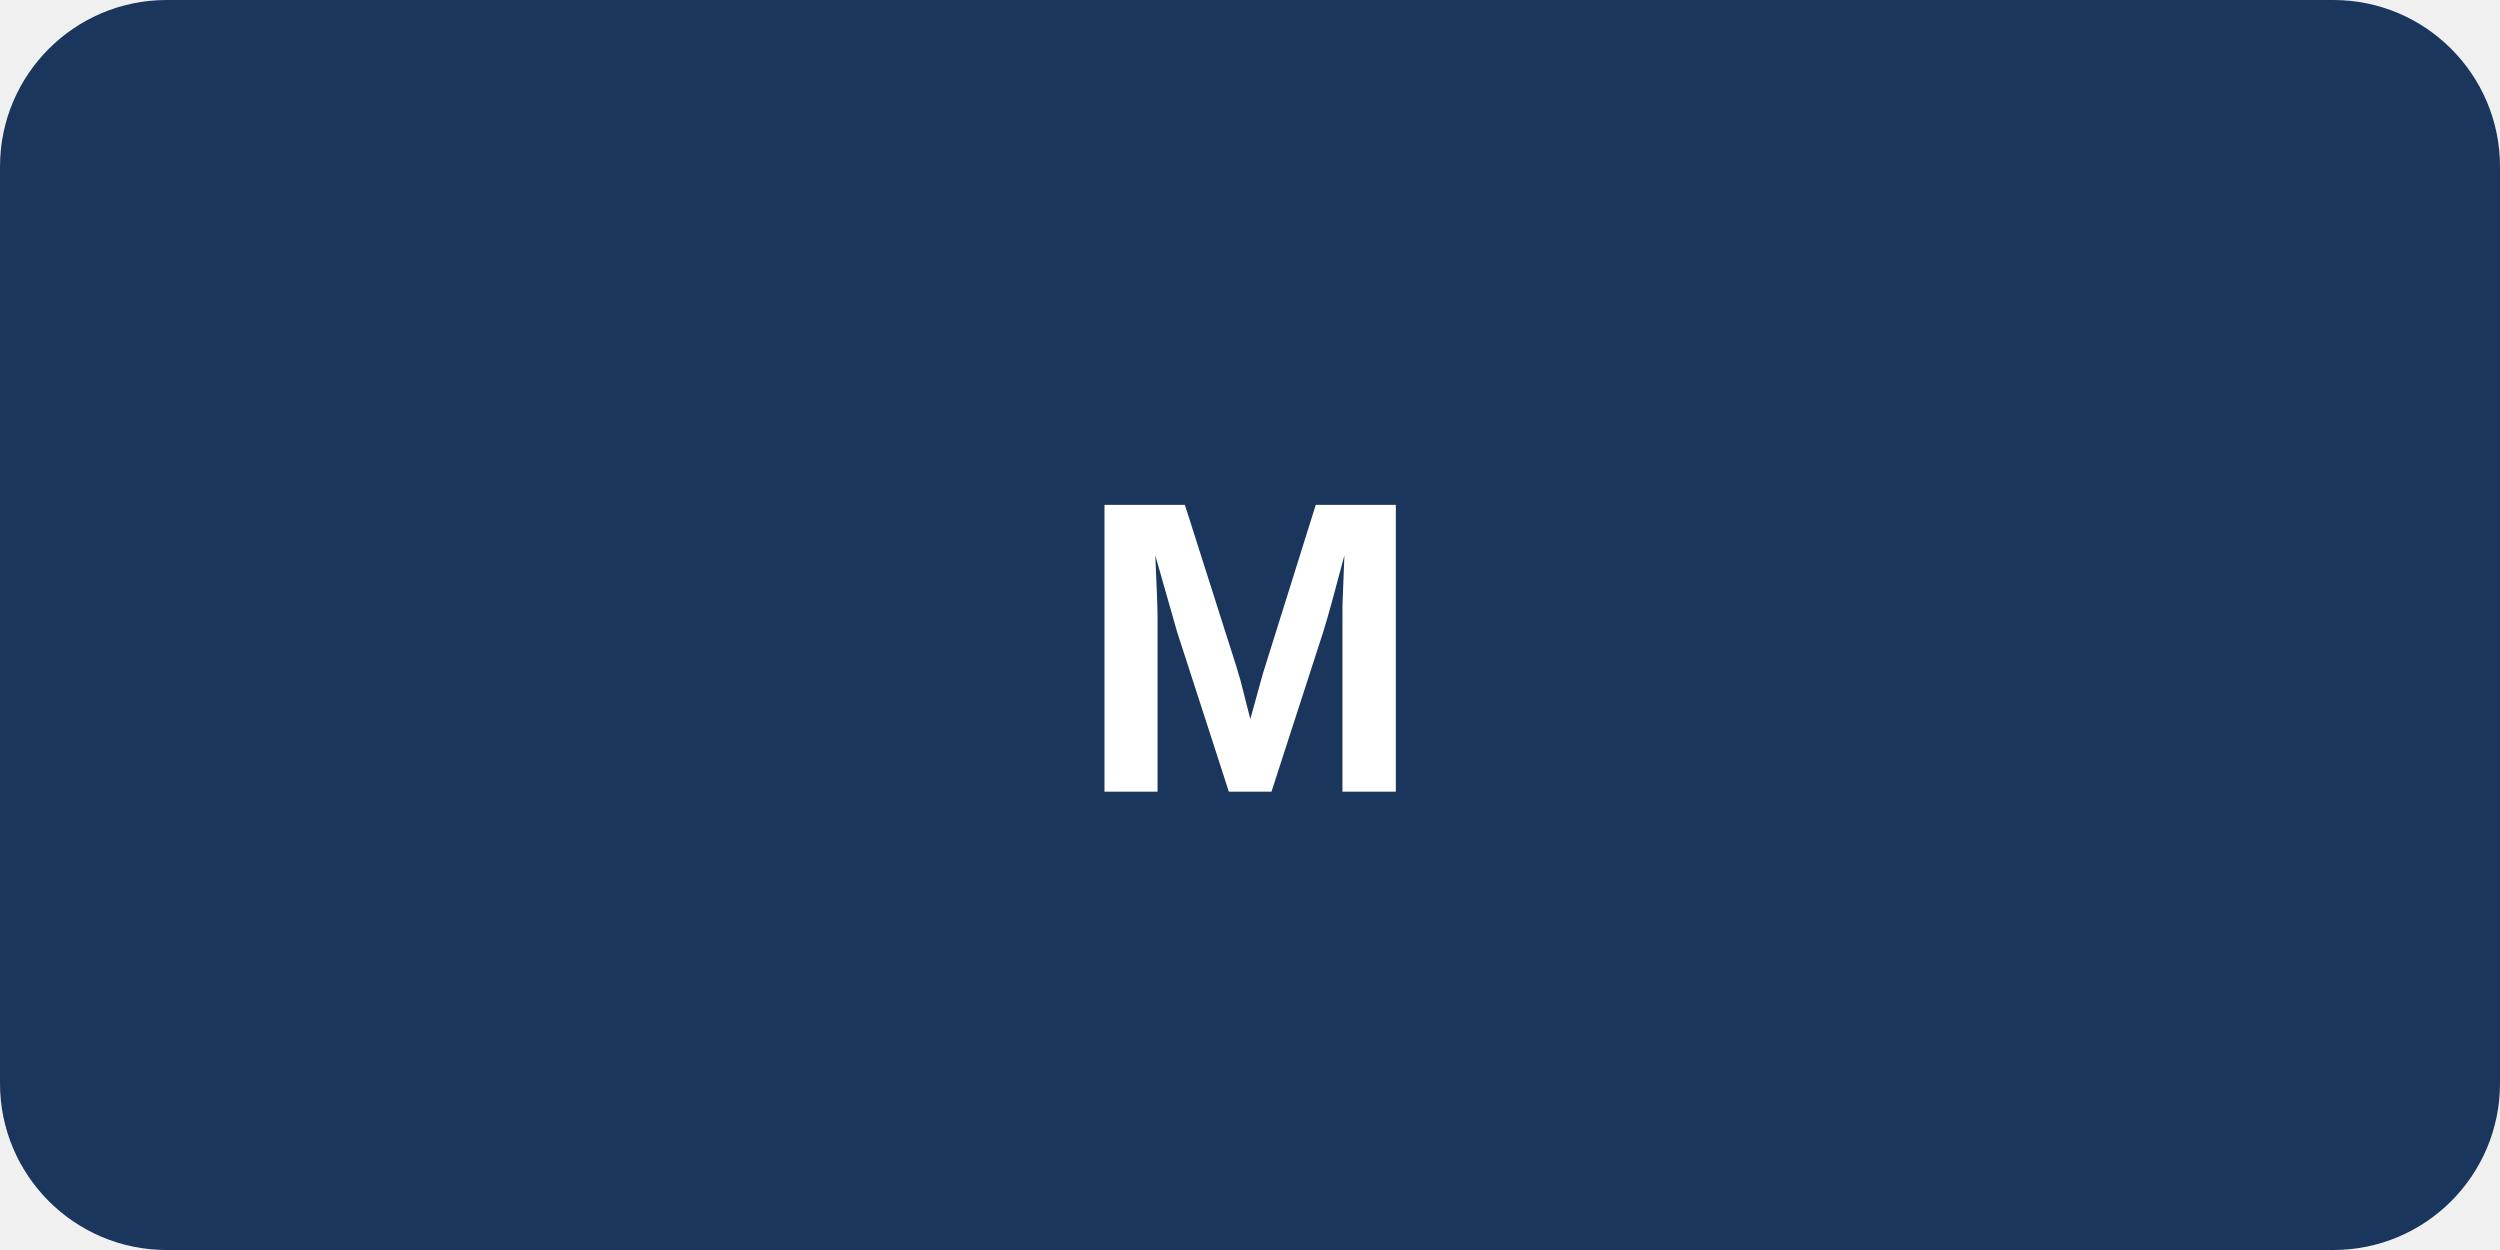
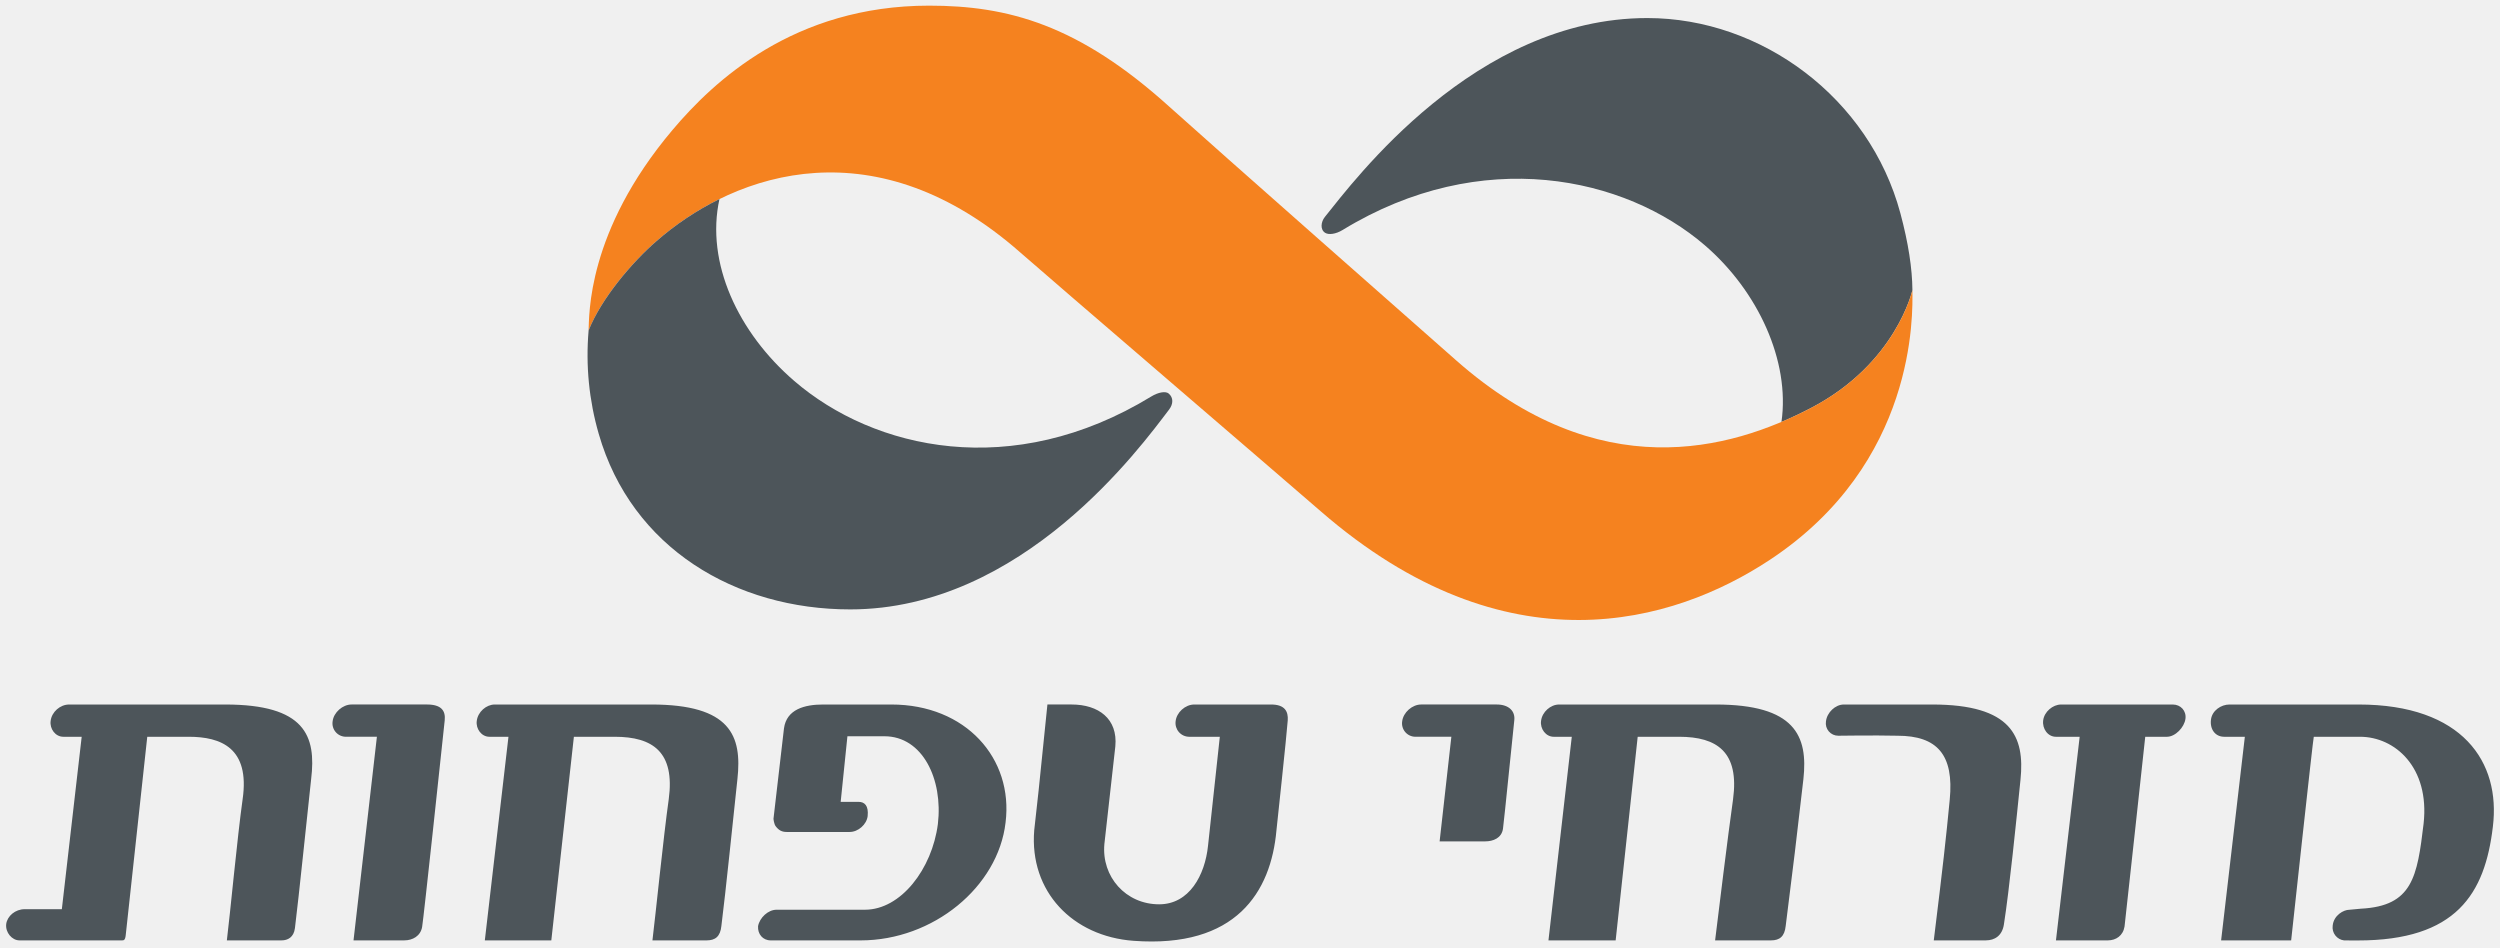
- <svg xmlns="http://www.w3.org/2000/svg" viewBox="0 0 120 60" fill="none">
-   <rect width="120" height="60" rx="8" fill="#1a365d" />
-   <text x="60" y="38" font-family="Arial, sans-serif" font-size="20" font-weight="bold" fill="#fff" text-anchor="middle">M</text>
+ <svg xmlns="http://www.w3.org/2000/svg" width="615" height="233" viewBox="-1.5 316.672 615 233">
+   <path fill="#4D555A" d="M436.739 420.477c2.151-14.98-5.767-32.193-18.834-43.448-19.637-16.93-54.945-24.647-89.094-3.796-1.759 1.076-3.452 1.229-4.284.736-1.31-.774-1.108-2.697-.1-3.944 7.258-9.003 36.935-48.912 79.311-48.912 28.157 0 54.664 19.727 62.252 48.008 1.989 7.411 2.917 13.607 2.965 18.924 0 0-4.002 18.059-24.91 28.969a102.682 102.682 0 0 1-7.306 3.463" />
+   <path fill="#F5821F" d="M286.24 342.996c10.002 9.036 63.982 56.6 70.494 62.342 35.133 30.983 67.281 22.123 87.306 11.672 20.908-10.906 24.92-28.97 24.91-28.97.091 5.996.976 42.572-35.108 66.378-23.615 15.592-64.676 27.794-110.447-11.972-9.132-7.938-67.344-57.877-73.851-63.62-35.138-30.978-69.405-20.392-89.596-2.807-5.934 5.168-13.551 14.066-16.663 21.999.206-3.682-.521-24.293 20.646-49.371 10.141-12.011 29.878-30.586 63.137-30.586 19.305.005 36.675 4.586 59.172 24.935" />
+   <path fill="#4D555A" d="M145.79 423.407a69.74 69.74 0 0 1-2.491-25.441c3.137-7.908 10.724-16.792 16.648-21.941a72.276 72.276 0 0 1 15.539-10.385c-3.457 15.664 4.608 32.866 18.389 44.738 19.655 16.931 53.688 24.686 87.831 3.835 1.76-1.076 3.543-1.358 4.284-.736 1.2 1.008 1.157 2.572.11 3.944-7.005 9.204-36.065 49.165-78.456 49.165-28.152 0-53.755-15.032-61.854-43.179m-37.891 70.471c-.727 6.904-5.192 48.769-5.556 50.834-.402 2.252-2.362 3.29-4.365 3.29H85.465l5.752-50.089h-7.646a3.298 3.298 0 0 1-3.251-3.773c.253-2.214 2.472-4.164 4.681-4.164h18.518c3.591.005 4.619 1.554 4.38 3.902m137.972 25.116c1.95-15.74-9.759-29.013-28.1-29.013H200.99c-4.557 0-8.984 1.176-9.63 5.856l-2.582 22.242c0 .139.139 1.301.521 1.822.784 1.052 1.568 1.435 2.735 1.435h15.491c2.079 0 4.164-1.827 4.418-3.897.268-2.605-.784-3.509-2.214-3.509h-4.423l1.659-16.137h9.113c9.366 0 14.443 10.542 13.139 21.597-1.43 11.059-9.099 21.075-17.949 21.075h-21.73c-2.09 0-4.164 1.956-4.557 4.041-.129 1.955 1.176 3.504 3.122 3.504h22.113c17.835-.004 33.833-13.143 35.655-29.016m-65.966-10.663c-1.109 10.218-2.854 27.55-3.945 36.123-.263 2.586-1.478 3.552-3.619 3.552H159c.774-6.244 2.706-25.498 4.012-34.735 1.559-11.58-3.901-15.353-13.277-15.353h-10.06l-5.552 50.088h-16.356l5.814-50.088H118.9c-1.95 0-3.38-1.951-3.117-3.901.259-2.214 2.343-4.036 4.418-4.036h38.518c19.517-.001 22.361 7.679 21.186 18.35m-104.864 0c-1.147 10.476-2.959 28.358-3.987 36.658-.282 2.28-1.778 3.017-3.299 3.017H54.306c.783-6.244 2.581-25.498 3.882-34.735 1.821-12.623-5.341-15.353-13.268-15.353H34.726l-5.297 48.793c-.13 1.295-.521 1.295-.914 1.295H3.28c-1.821 0-3.504-1.95-3.251-4.03.263-1.955 2.214-3.644 4.557-3.644h9.127l4.882-42.414h-4.518c-1.951 0-3.386-1.951-3.118-3.901.254-2.214 2.343-4.035 4.547-4.035h38.389c19.645-.001 22.442 7.678 21.146 18.349m220.636 16.366l2.897-26.779h-7.545a3.379 3.379 0 0 1-3.332-3.772c.21-2.214 2.381-4.165 4.59-4.165h18.909c3.424 0 4.236 1.755 4.089 3.897-.229 3.37-2.778 27.043-2.778 27.043-1.349 15.228-9.979 29.064-35.171 27.19-14.941-1.1-25.642-12.097-24.418-27.19l1.086-9.821 2.161-21.123s3.423.009 5.938 0c6.636 0 11.398 3.504 10.771 10.274l-2.696 24.045c-.736 8.071 5.278 14.836 13.469 14.836 7.412.005 11.285-7.157 12.03-14.435m316.069-4.666c1.951-15.874-7.416-30.05-33.048-30.05h-31.743c-2.084 0-4.279 1.496-4.557 3.705-.301 2.405 1.057 4.231 3.252 4.231h5.082l-5.838 50.088h17.231s5.432-50.088 5.565-50.088h11.365c8.592 0 17.17 7.497 15.654 21.339-1.568 13.139-2.716 20.311-15.463 20.956l-2.864.268c-1.3 0-3.782 1.301-4.04 3.896a3.213 3.213 0 0 0 2.821 3.639l3.38.01c24.196 0 31.257-11.465 33.203-27.994m-85.517-22.113s-4.968 45.861-5.092 46.68c-.363 2.252-2.104 3.408-4.098 3.408h-12.775l5.833-50.088h-5.853c-1.955 0-3.39-1.951-3.122-4.04.254-2.08 2.338-3.896 4.418-3.896h27.454c1.96 0 3.39 1.559 3.127 3.514-.268 2.08-2.477 4.423-4.557 4.423h-5.335m-30.686 10.542c-1.033 10.083-2.745 27.104-4.084 35.635-.425 2.768-2.275 3.906-4.413 3.906h-12.837c2.328-18.887 2.979-24.839 3.925-34.607 1.086-11.088-3.107-15.734-12.866-15.734-5.718-.135-14.568 0-14.568 0a3.056 3.056 0 0 1-3.017-3.515c.248-2.214 2.313-4.164 4.394-4.164h21.73c19.517-.001 22.826 7.807 21.736 18.479m-53.407-.13a2474.115 2474.115 0 0 1-4.355 36.123c-.268 2.586-1.478 3.552-3.619 3.552h-13.746c.77-6.244 3.112-25.498 4.418-34.735 1.559-11.58-3.901-15.353-13.269-15.353h-10.193l-5.422 50.088h-16.53l5.738-50.088h-4.442c-1.945 0-3.38-1.951-3.117-3.901.263-2.214 2.348-4.035 4.428-4.035h38.513c19.517-.001 22.773 7.678 21.596 18.349m-71.121-14.453c-.373 3.188-2.396 23.743-2.777 26.627-.315 2.338-2.415 3.146-4.395 3.146h-11.197l2.888-25.737h-8.846a3.294 3.294 0 0 1-3.256-3.773c.259-2.214 2.472-4.164 4.681-4.164h18.575c2.969.003 4.599 1.615 4.327 3.901" />
</svg>
